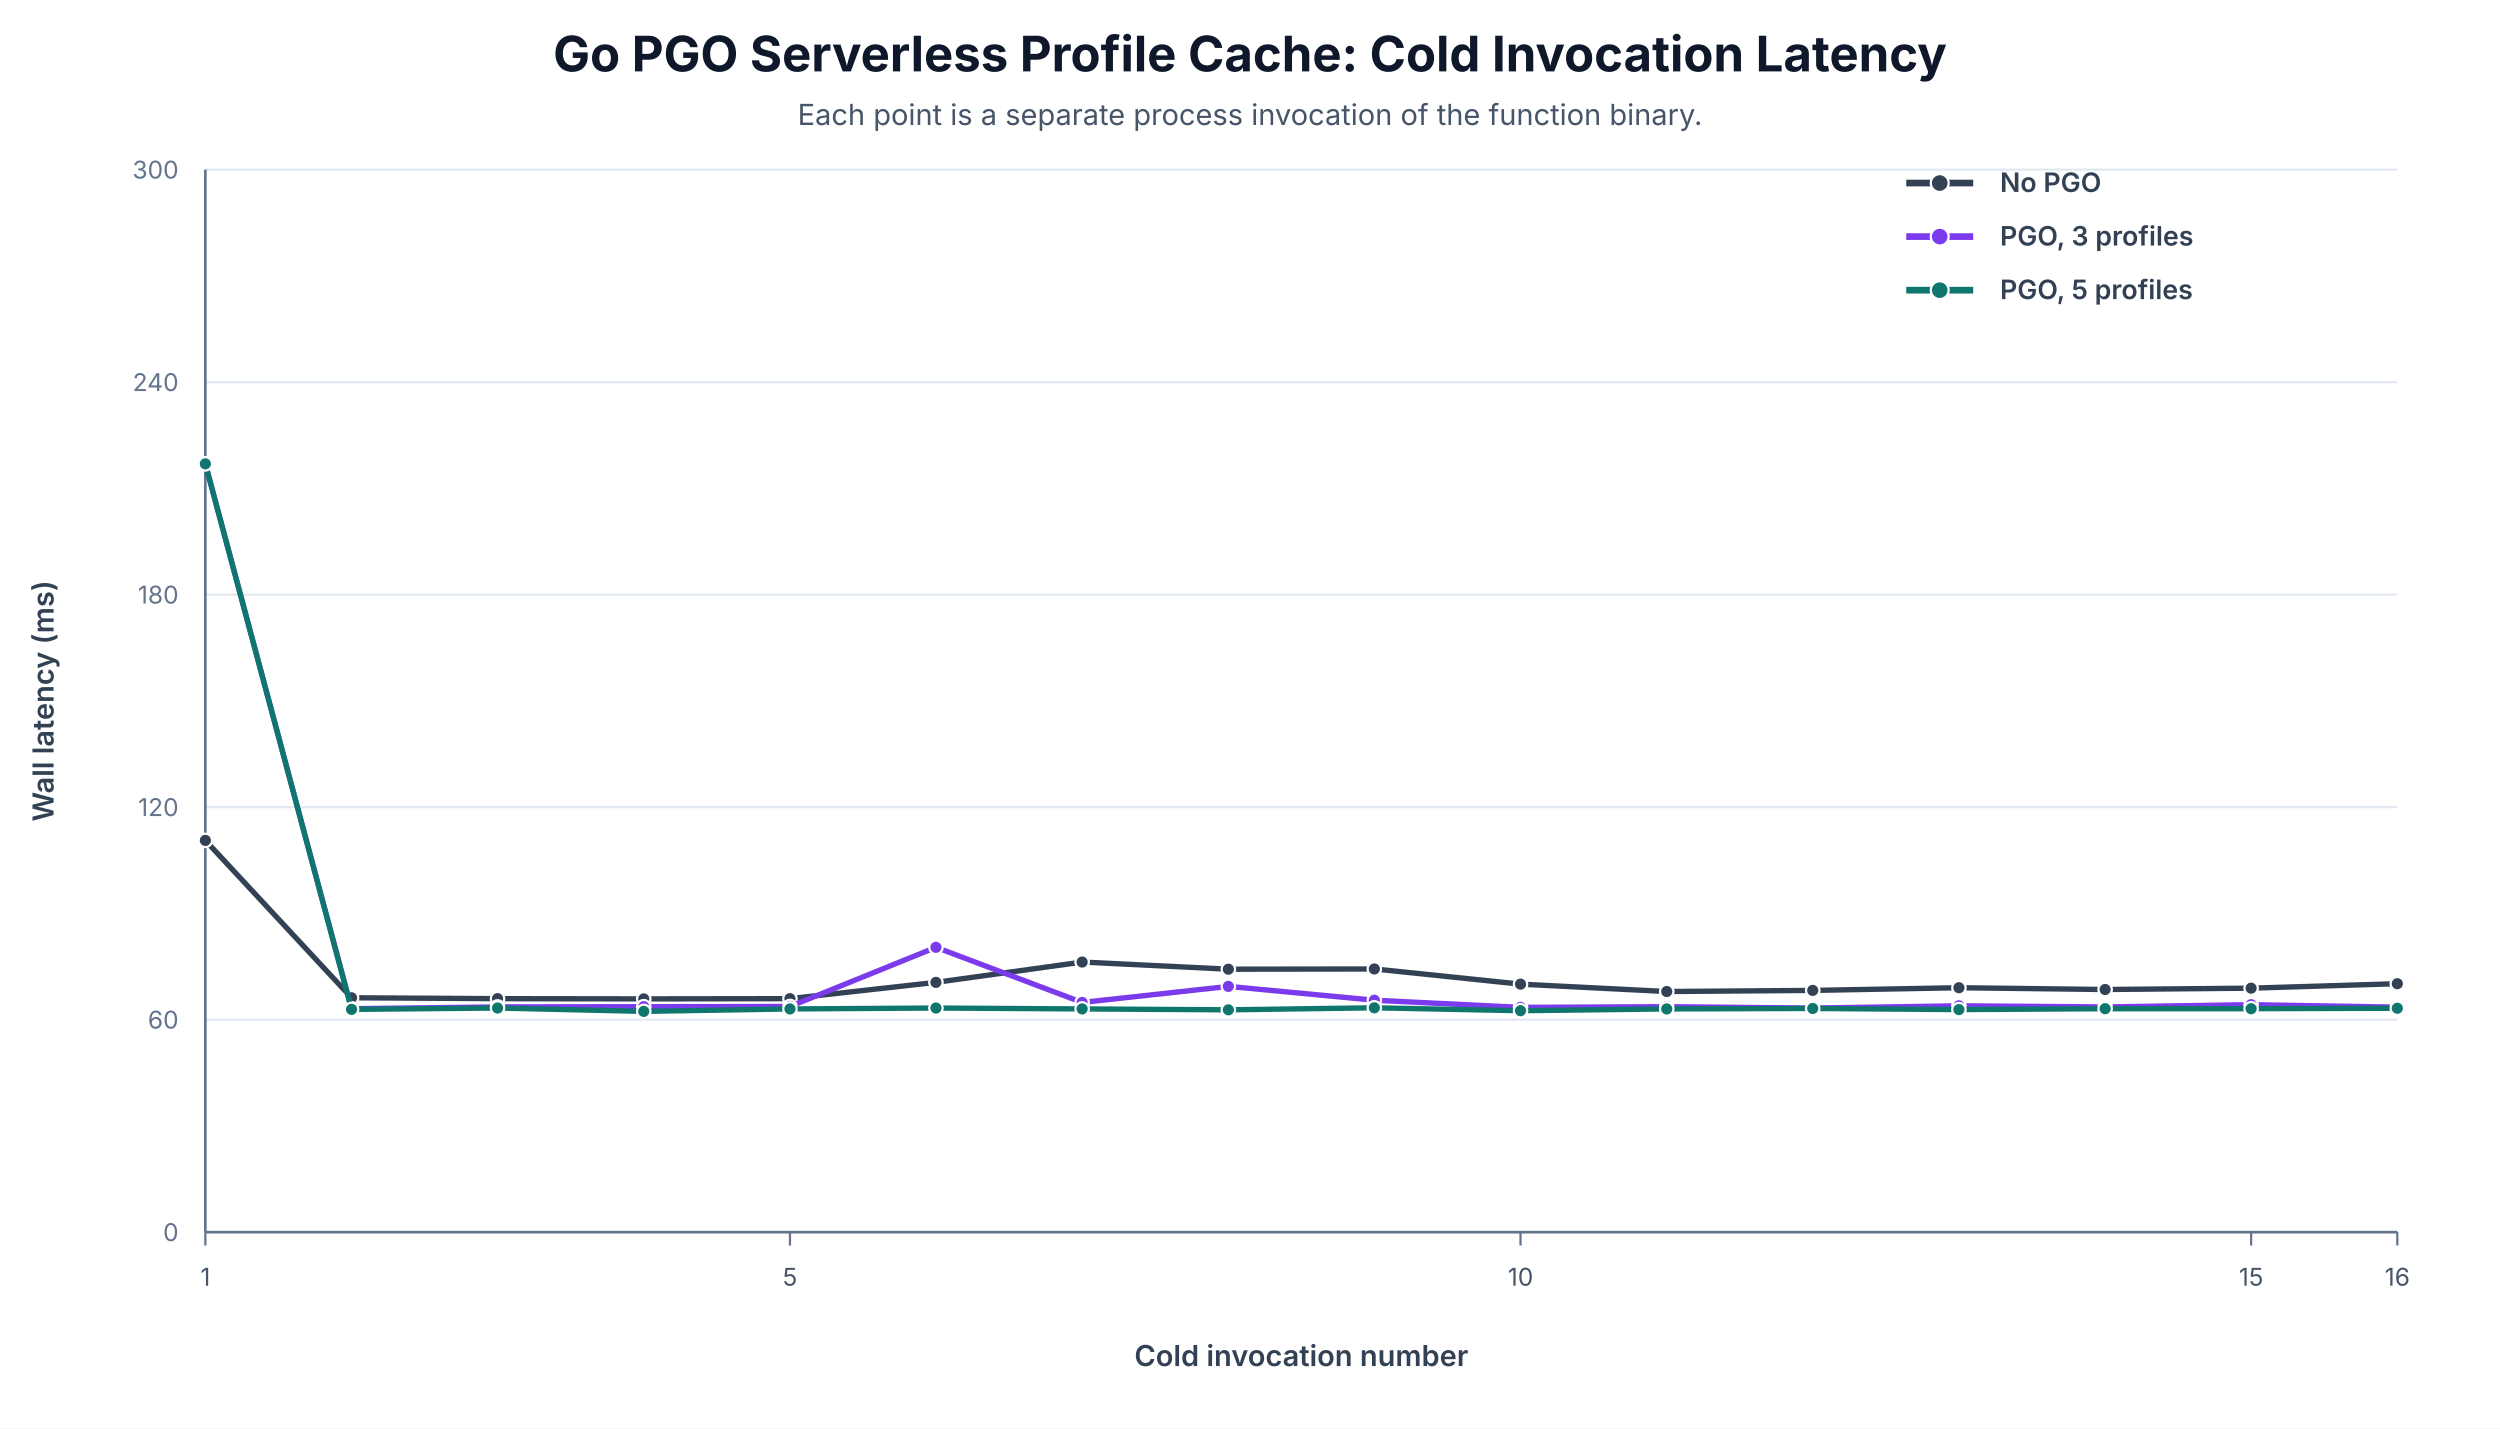
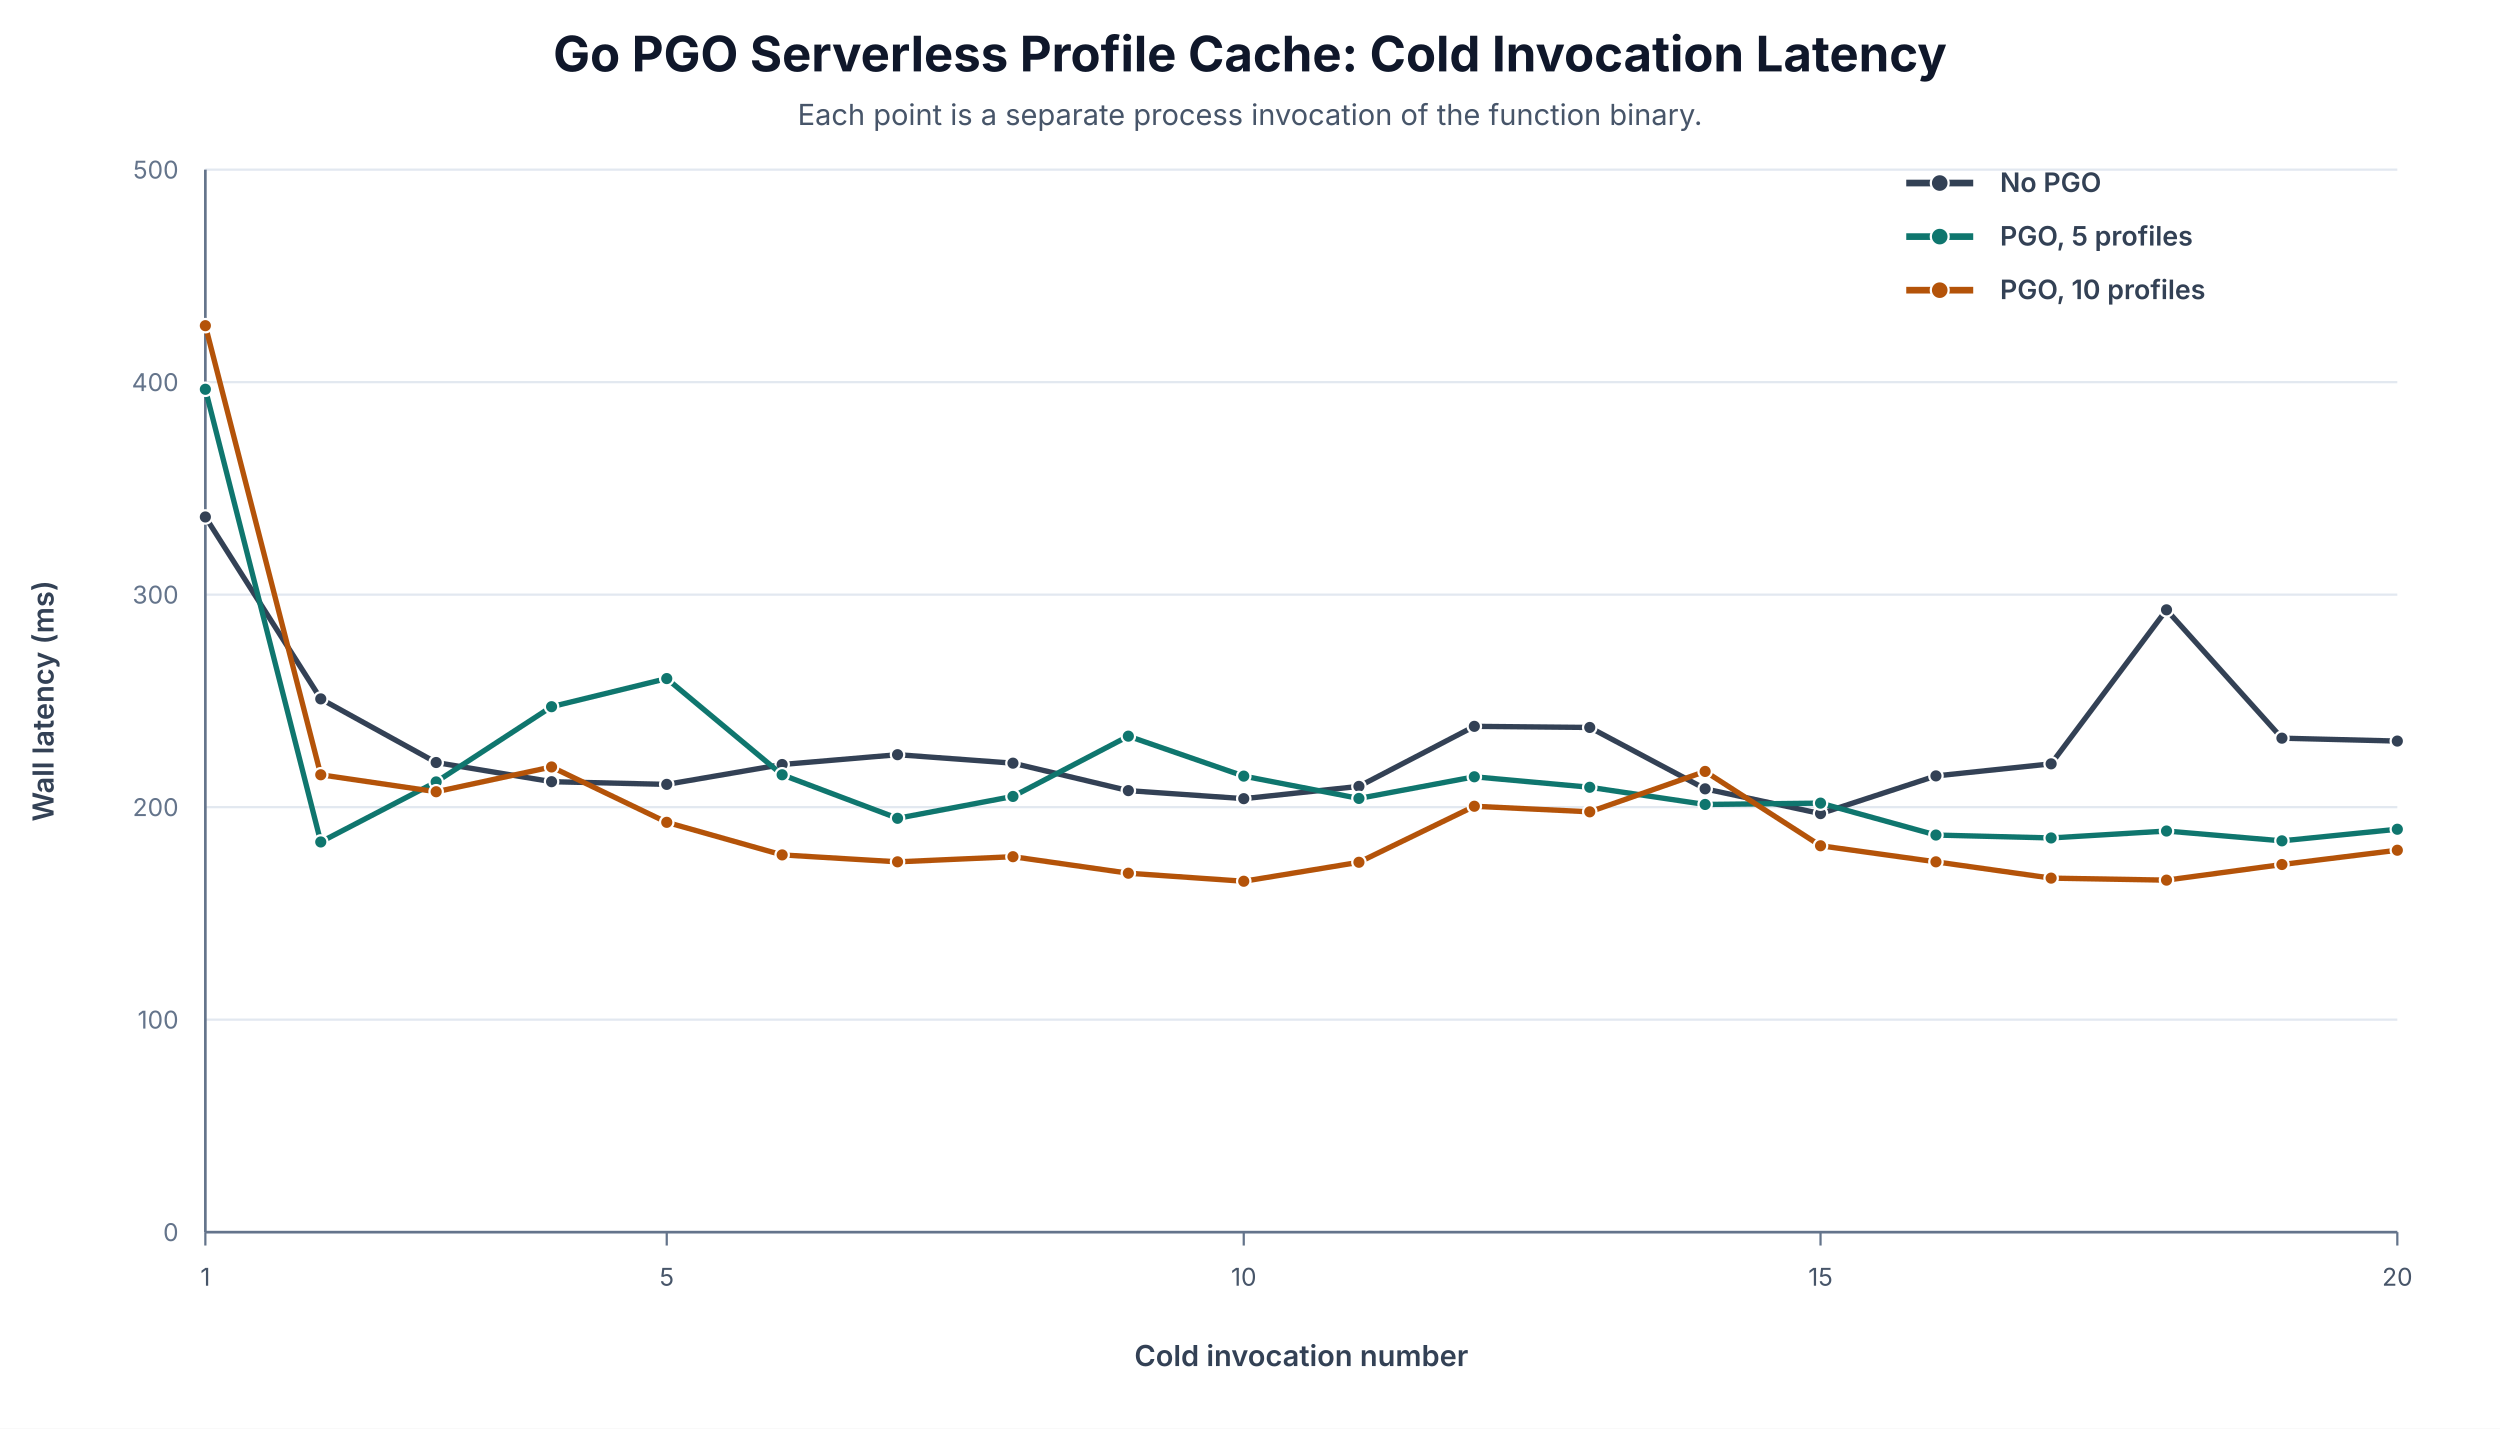
<svg xmlns="http://www.w3.org/2000/svg" width="1120" height="640" viewBox="0 0 1120 640" role="img" aria-label="Go PGO cold invocation latency">
  <rect width="100%" height="100%" fill="#ffffff" />
  <line x1="92.0" y1="552.0" x2="1074.0" y2="552.0" stroke="#e2e8f0" stroke-width="1" />
  <text x="80.0" y="556.0" text-anchor="end" font-family="Inter, ui-sans-serif, system-ui, -apple-system, BlinkMacSystemFont, Segoe UI, sans-serif" font-size="11" font-weight="400" fill="#64748b">0</text>
  <line x1="92.0" y1="456.8" x2="1074.0" y2="456.8" stroke="#e2e8f0" stroke-width="1" />
-   <text x="80.0" y="460.8" text-anchor="end" font-family="Inter, ui-sans-serif, system-ui, -apple-system, BlinkMacSystemFont, Segoe UI, sans-serif" font-size="11" font-weight="400" fill="#64748b">60</text>
+   <text x="80.0" y="460.8" text-anchor="end" font-family="Inter, ui-sans-serif, system-ui, -apple-system, BlinkMacSystemFont, Segoe UI, sans-serif" font-size="11" font-weight="400" fill="#64748b">100</text>
  <line x1="92.0" y1="361.6" x2="1074.0" y2="361.6" stroke="#e2e8f0" stroke-width="1" />
-   <text x="80.0" y="365.6" text-anchor="end" font-family="Inter, ui-sans-serif, system-ui, -apple-system, BlinkMacSystemFont, Segoe UI, sans-serif" font-size="11" font-weight="400" fill="#64748b">120</text>
+   <text x="80.0" y="365.6" text-anchor="end" font-family="Inter, ui-sans-serif, system-ui, -apple-system, BlinkMacSystemFont, Segoe UI, sans-serif" font-size="11" font-weight="400" fill="#64748b">200</text>
  <line x1="92.0" y1="266.4" x2="1074.0" y2="266.4" stroke="#e2e8f0" stroke-width="1" />
-   <text x="80.0" y="270.4" text-anchor="end" font-family="Inter, ui-sans-serif, system-ui, -apple-system, BlinkMacSystemFont, Segoe UI, sans-serif" font-size="11" font-weight="400" fill="#64748b">180</text>
+   <text x="80.0" y="270.4" text-anchor="end" font-family="Inter, ui-sans-serif, system-ui, -apple-system, BlinkMacSystemFont, Segoe UI, sans-serif" font-size="11" font-weight="400" fill="#64748b">300</text>
  <line x1="92.0" y1="171.2" x2="1074.0" y2="171.2" stroke="#e2e8f0" stroke-width="1" />
-   <text x="80.0" y="175.2" text-anchor="end" font-family="Inter, ui-sans-serif, system-ui, -apple-system, BlinkMacSystemFont, Segoe UI, sans-serif" font-size="11" font-weight="400" fill="#64748b">240</text>
+   <text x="80.0" y="175.2" text-anchor="end" font-family="Inter, ui-sans-serif, system-ui, -apple-system, BlinkMacSystemFont, Segoe UI, sans-serif" font-size="11" font-weight="400" fill="#64748b">400</text>
  <line x1="92.0" y1="76.0" x2="1074.0" y2="76.0" stroke="#e2e8f0" stroke-width="1" />
-   <text x="80.0" y="80.0" text-anchor="end" font-family="Inter, ui-sans-serif, system-ui, -apple-system, BlinkMacSystemFont, Segoe UI, sans-serif" font-size="11" font-weight="400" fill="#64748b">300</text>
+   <text x="80.0" y="80.0" text-anchor="end" font-family="Inter, ui-sans-serif, system-ui, -apple-system, BlinkMacSystemFont, Segoe UI, sans-serif" font-size="11" font-weight="400" fill="#64748b">500</text>
  <line x1="92.0" y1="76.0" x2="92.0" y2="552.0" stroke="#64748b" stroke-width="1.2" />
  <line x1="92.0" y1="552.0" x2="1074.0" y2="552.0" stroke="#64748b" stroke-width="1.2" />
  <text x="24.0" y="314.0" text-anchor="middle" font-family="Inter, ui-sans-serif, system-ui, -apple-system, BlinkMacSystemFont, Segoe UI, sans-serif" font-size="13" font-weight="600" fill="#334155" transform="rotate(-90 24.0 314.0)">Wall latency (ms)</text>
  <text x="560.0" y="32.0" text-anchor="middle" font-family="Inter, ui-sans-serif, system-ui, -apple-system, BlinkMacSystemFont, Segoe UI, sans-serif" font-size="22" font-weight="700" fill="#0f172a">Go PGO Serverless Profile Cache: Cold Invocation Latency</text>
  <text x="560.0" y="56.0" text-anchor="middle" font-family="Inter, ui-sans-serif, system-ui, -apple-system, BlinkMacSystemFont, Segoe UI, sans-serif" font-size="13" font-weight="400" fill="#475569">Each point is a separate process invocation of the function binary.</text>
-   <polyline points="92.0,376.5 157.5,447.0 222.9,447.4 288.4,447.5 353.9,447.4 419.3,440.1 484.8,431.0 550.3,434.2 615.7,434.1 681.2,440.9 746.7,444.2 812.1,443.7 877.6,442.5 943.1,443.3 1008.5,442.7 1074.0,440.7" fill="none" stroke="#334155" stroke-width="2.4" stroke-linejoin="round" stroke-linecap="round" />
-   <circle cx="92.0" cy="376.5" r="3.0" fill="#334155" stroke="#ffffff" stroke-width="1" />
-   <circle cx="157.5" cy="447.0" r="3.0" fill="#334155" stroke="#ffffff" stroke-width="1" />
-   <circle cx="222.9" cy="447.4" r="3.0" fill="#334155" stroke="#ffffff" stroke-width="1" />
-   <circle cx="288.4" cy="447.5" r="3.0" fill="#334155" stroke="#ffffff" stroke-width="1" />
-   <circle cx="353.9" cy="447.4" r="3.0" fill="#334155" stroke="#ffffff" stroke-width="1" />
-   <circle cx="419.3" cy="440.1" r="3.0" fill="#334155" stroke="#ffffff" stroke-width="1" />
-   <circle cx="484.8" cy="431.0" r="3.0" fill="#334155" stroke="#ffffff" stroke-width="1" />
-   <circle cx="550.3" cy="434.2" r="3.0" fill="#334155" stroke="#ffffff" stroke-width="1" />
-   <circle cx="615.7" cy="434.1" r="3.0" fill="#334155" stroke="#ffffff" stroke-width="1" />
-   <circle cx="681.2" cy="440.9" r="3.0" fill="#334155" stroke="#ffffff" stroke-width="1" />
-   <circle cx="746.7" cy="444.2" r="3.0" fill="#334155" stroke="#ffffff" stroke-width="1" />
-   <circle cx="812.1" cy="443.7" r="3.0" fill="#334155" stroke="#ffffff" stroke-width="1" />
-   <circle cx="877.6" cy="442.5" r="3.0" fill="#334155" stroke="#ffffff" stroke-width="1" />
-   <circle cx="943.1" cy="443.3" r="3.0" fill="#334155" stroke="#ffffff" stroke-width="1" />
-   <circle cx="1008.5" cy="442.7" r="3.0" fill="#334155" stroke="#ffffff" stroke-width="1" />
-   <circle cx="1074.0" cy="440.7" r="3.0" fill="#334155" stroke="#ffffff" stroke-width="1" />
-   <polyline points="92.0,207.8 157.5,451.9 222.9,451.1 288.4,451.0 353.9,450.9 419.3,424.4 484.8,449.1 550.3,441.9 615.7,448.1 681.2,451.3 746.7,451.0 812.1,451.6 877.6,450.6 943.1,451.1 1008.5,450.1 1074.0,451.2" fill="none" stroke="#7c3aed" stroke-width="2.4" stroke-linejoin="round" stroke-linecap="round" />
-   <circle cx="92.0" cy="207.8" r="3.0" fill="#7c3aed" stroke="#ffffff" stroke-width="1" />
-   <circle cx="157.5" cy="451.9" r="3.0" fill="#7c3aed" stroke="#ffffff" stroke-width="1" />
-   <circle cx="222.9" cy="451.1" r="3.0" fill="#7c3aed" stroke="#ffffff" stroke-width="1" />
-   <circle cx="288.4" cy="451.0" r="3.0" fill="#7c3aed" stroke="#ffffff" stroke-width="1" />
-   <circle cx="353.9" cy="450.9" r="3.0" fill="#7c3aed" stroke="#ffffff" stroke-width="1" />
-   <circle cx="419.3" cy="424.4" r="3.0" fill="#7c3aed" stroke="#ffffff" stroke-width="1" />
-   <circle cx="484.8" cy="449.1" r="3.0" fill="#7c3aed" stroke="#ffffff" stroke-width="1" />
-   <circle cx="550.3" cy="441.9" r="3.0" fill="#7c3aed" stroke="#ffffff" stroke-width="1" />
-   <circle cx="615.7" cy="448.1" r="3.0" fill="#7c3aed" stroke="#ffffff" stroke-width="1" />
-   <circle cx="681.2" cy="451.3" r="3.0" fill="#7c3aed" stroke="#ffffff" stroke-width="1" />
-   <circle cx="746.7" cy="451.0" r="3.0" fill="#7c3aed" stroke="#ffffff" stroke-width="1" />
-   <circle cx="812.1" cy="451.6" r="3.0" fill="#7c3aed" stroke="#ffffff" stroke-width="1" />
-   <circle cx="877.6" cy="450.6" r="3.0" fill="#7c3aed" stroke="#ffffff" stroke-width="1" />
-   <circle cx="943.1" cy="451.1" r="3.0" fill="#7c3aed" stroke="#ffffff" stroke-width="1" />
-   <circle cx="1008.5" cy="450.1" r="3.0" fill="#7c3aed" stroke="#ffffff" stroke-width="1" />
-   <circle cx="1074.0" cy="451.2" r="3.0" fill="#7c3aed" stroke="#ffffff" stroke-width="1" />
-   <polyline points="92.0,207.8 157.5,452.2 222.9,451.6 288.4,453.1 353.9,452.0 419.3,451.6 484.8,452.0 550.3,452.4 615.7,451.5 681.2,452.8 746.7,452.0 812.1,451.8 877.6,452.3 943.1,451.9 1008.5,451.9 1074.0,451.7" fill="none" stroke="#0f766e" stroke-width="2.4" stroke-linejoin="round" stroke-linecap="round" />
-   <circle cx="92.0" cy="207.8" r="3.0" fill="#0f766e" stroke="#ffffff" stroke-width="1" />
-   <circle cx="157.5" cy="452.2" r="3.0" fill="#0f766e" stroke="#ffffff" stroke-width="1" />
-   <circle cx="222.9" cy="451.6" r="3.0" fill="#0f766e" stroke="#ffffff" stroke-width="1" />
-   <circle cx="288.4" cy="453.1" r="3.0" fill="#0f766e" stroke="#ffffff" stroke-width="1" />
-   <circle cx="353.9" cy="452.0" r="3.0" fill="#0f766e" stroke="#ffffff" stroke-width="1" />
-   <circle cx="419.3" cy="451.6" r="3.0" fill="#0f766e" stroke="#ffffff" stroke-width="1" />
-   <circle cx="484.8" cy="452.0" r="3.0" fill="#0f766e" stroke="#ffffff" stroke-width="1" />
-   <circle cx="550.3" cy="452.4" r="3.0" fill="#0f766e" stroke="#ffffff" stroke-width="1" />
-   <circle cx="615.7" cy="451.5" r="3.0" fill="#0f766e" stroke="#ffffff" stroke-width="1" />
-   <circle cx="681.2" cy="452.8" r="3.0" fill="#0f766e" stroke="#ffffff" stroke-width="1" />
-   <circle cx="746.7" cy="452.0" r="3.0" fill="#0f766e" stroke="#ffffff" stroke-width="1" />
-   <circle cx="812.1" cy="451.8" r="3.0" fill="#0f766e" stroke="#ffffff" stroke-width="1" />
-   <circle cx="877.6" cy="452.3" r="3.0" fill="#0f766e" stroke="#ffffff" stroke-width="1" />
-   <circle cx="943.1" cy="451.9" r="3.0" fill="#0f766e" stroke="#ffffff" stroke-width="1" />
-   <circle cx="1008.5" cy="451.9" r="3.0" fill="#0f766e" stroke="#ffffff" stroke-width="1" />
-   <circle cx="1074.0" cy="451.7" r="3.0" fill="#0f766e" stroke="#ffffff" stroke-width="1" />
+   <polyline points="92.0,231.6 143.7,313.1 195.4,341.6 247.1,350.2 298.7,351.4 350.4,342.5 402.1,338.1 453.8,341.9 505.5,354.2 557.2,357.8 608.8,352.3 660.5,325.4 712.2,325.9 763.9,353.4 815.6,364.5 867.3,347.6 918.9,342.2 970.6,273.2 1022.3,330.7 1074.0,332.0" fill="none" stroke="#334155" stroke-width="2.4" stroke-linejoin="round" stroke-linecap="round" />
+   <circle cx="92.0" cy="231.6" r="3.0" fill="#334155" stroke="#ffffff" stroke-width="1" />
+   <circle cx="143.7" cy="313.1" r="3.0" fill="#334155" stroke="#ffffff" stroke-width="1" />
+   <circle cx="195.4" cy="341.6" r="3.0" fill="#334155" stroke="#ffffff" stroke-width="1" />
+   <circle cx="247.1" cy="350.2" r="3.0" fill="#334155" stroke="#ffffff" stroke-width="1" />
+   <circle cx="298.7" cy="351.4" r="3.0" fill="#334155" stroke="#ffffff" stroke-width="1" />
+   <circle cx="350.4" cy="342.5" r="3.0" fill="#334155" stroke="#ffffff" stroke-width="1" />
+   <circle cx="402.1" cy="338.1" r="3.0" fill="#334155" stroke="#ffffff" stroke-width="1" />
+   <circle cx="453.8" cy="341.9" r="3.0" fill="#334155" stroke="#ffffff" stroke-width="1" />
+   <circle cx="505.5" cy="354.2" r="3.0" fill="#334155" stroke="#ffffff" stroke-width="1" />
+   <circle cx="557.2" cy="357.8" r="3.0" fill="#334155" stroke="#ffffff" stroke-width="1" />
+   <circle cx="608.8" cy="352.3" r="3.0" fill="#334155" stroke="#ffffff" stroke-width="1" />
+   <circle cx="660.5" cy="325.4" r="3.0" fill="#334155" stroke="#ffffff" stroke-width="1" />
+   <circle cx="712.2" cy="325.9" r="3.0" fill="#334155" stroke="#ffffff" stroke-width="1" />
+   <circle cx="763.9" cy="353.4" r="3.0" fill="#334155" stroke="#ffffff" stroke-width="1" />
+   <circle cx="815.6" cy="364.5" r="3.0" fill="#334155" stroke="#ffffff" stroke-width="1" />
+   <circle cx="867.3" cy="347.6" r="3.0" fill="#334155" stroke="#ffffff" stroke-width="1" />
+   <circle cx="918.9" cy="342.2" r="3.0" fill="#334155" stroke="#ffffff" stroke-width="1" />
+   <circle cx="970.6" cy="273.2" r="3.0" fill="#334155" stroke="#ffffff" stroke-width="1" />
+   <circle cx="1022.3" cy="330.7" r="3.0" fill="#334155" stroke="#ffffff" stroke-width="1" />
+   <circle cx="1074.0" cy="332.0" r="3.0" fill="#334155" stroke="#ffffff" stroke-width="1" />
+   <polyline points="92.0,174.4 143.7,377.2 195.4,350.3 247.1,316.6 298.7,304.0 350.4,347.1 402.1,366.6 453.8,356.8 505.5,329.8 557.2,347.7 608.8,357.7 660.5,348.0 712.2,352.7 763.9,360.4 815.6,359.8 867.3,374.1 918.9,375.4 970.6,372.3 1022.3,376.7 1074.0,371.5" fill="none" stroke="#0f766e" stroke-width="2.4" stroke-linejoin="round" stroke-linecap="round" />
+   <circle cx="92.0" cy="174.4" r="3.0" fill="#0f766e" stroke="#ffffff" stroke-width="1" />
+   <circle cx="143.7" cy="377.2" r="3.0" fill="#0f766e" stroke="#ffffff" stroke-width="1" />
+   <circle cx="195.4" cy="350.3" r="3.0" fill="#0f766e" stroke="#ffffff" stroke-width="1" />
+   <circle cx="247.1" cy="316.6" r="3.0" fill="#0f766e" stroke="#ffffff" stroke-width="1" />
+   <circle cx="298.7" cy="304.0" r="3.0" fill="#0f766e" stroke="#ffffff" stroke-width="1" />
+   <circle cx="350.4" cy="347.1" r="3.0" fill="#0f766e" stroke="#ffffff" stroke-width="1" />
+   <circle cx="402.1" cy="366.6" r="3.0" fill="#0f766e" stroke="#ffffff" stroke-width="1" />
+   <circle cx="453.8" cy="356.8" r="3.0" fill="#0f766e" stroke="#ffffff" stroke-width="1" />
+   <circle cx="505.5" cy="329.8" r="3.0" fill="#0f766e" stroke="#ffffff" stroke-width="1" />
+   <circle cx="557.2" cy="347.7" r="3.0" fill="#0f766e" stroke="#ffffff" stroke-width="1" />
+   <circle cx="608.8" cy="357.7" r="3.0" fill="#0f766e" stroke="#ffffff" stroke-width="1" />
+   <circle cx="660.5" cy="348.0" r="3.0" fill="#0f766e" stroke="#ffffff" stroke-width="1" />
+   <circle cx="712.2" cy="352.7" r="3.0" fill="#0f766e" stroke="#ffffff" stroke-width="1" />
+   <circle cx="763.9" cy="360.4" r="3.0" fill="#0f766e" stroke="#ffffff" stroke-width="1" />
+   <circle cx="815.6" cy="359.8" r="3.0" fill="#0f766e" stroke="#ffffff" stroke-width="1" />
+   <circle cx="867.3" cy="374.1" r="3.0" fill="#0f766e" stroke="#ffffff" stroke-width="1" />
+   <circle cx="918.9" cy="375.4" r="3.0" fill="#0f766e" stroke="#ffffff" stroke-width="1" />
+   <circle cx="970.6" cy="372.3" r="3.0" fill="#0f766e" stroke="#ffffff" stroke-width="1" />
+   <circle cx="1022.3" cy="376.7" r="3.0" fill="#0f766e" stroke="#ffffff" stroke-width="1" />
+   <circle cx="1074.0" cy="371.5" r="3.0" fill="#0f766e" stroke="#ffffff" stroke-width="1" />
+   <polyline points="92.0,145.9 143.7,347.1 195.4,354.7 247.1,343.6 298.7,368.4 350.4,383.0 402.1,386.1 453.8,383.8 505.5,391.2 557.2,394.8 608.8,386.3 660.5,361.2 712.2,363.7 763.9,345.6 815.6,378.9 867.3,386.1 918.9,393.4 970.6,394.3 1022.3,387.3 1074.0,380.9" fill="none" stroke="#b45309" stroke-width="2.4" stroke-linejoin="round" stroke-linecap="round" />
+   <circle cx="92.0" cy="145.9" r="3.0" fill="#b45309" stroke="#ffffff" stroke-width="1" />
+   <circle cx="143.7" cy="347.1" r="3.0" fill="#b45309" stroke="#ffffff" stroke-width="1" />
+   <circle cx="195.4" cy="354.7" r="3.0" fill="#b45309" stroke="#ffffff" stroke-width="1" />
+   <circle cx="247.1" cy="343.6" r="3.0" fill="#b45309" stroke="#ffffff" stroke-width="1" />
+   <circle cx="298.7" cy="368.4" r="3.0" fill="#b45309" stroke="#ffffff" stroke-width="1" />
+   <circle cx="350.4" cy="383.0" r="3.0" fill="#b45309" stroke="#ffffff" stroke-width="1" />
+   <circle cx="402.1" cy="386.1" r="3.0" fill="#b45309" stroke="#ffffff" stroke-width="1" />
+   <circle cx="453.8" cy="383.8" r="3.0" fill="#b45309" stroke="#ffffff" stroke-width="1" />
+   <circle cx="505.5" cy="391.2" r="3.0" fill="#b45309" stroke="#ffffff" stroke-width="1" />
+   <circle cx="557.2" cy="394.8" r="3.0" fill="#b45309" stroke="#ffffff" stroke-width="1" />
+   <circle cx="608.8" cy="386.3" r="3.0" fill="#b45309" stroke="#ffffff" stroke-width="1" />
+   <circle cx="660.5" cy="361.2" r="3.0" fill="#b45309" stroke="#ffffff" stroke-width="1" />
+   <circle cx="712.2" cy="363.7" r="3.0" fill="#b45309" stroke="#ffffff" stroke-width="1" />
+   <circle cx="763.9" cy="345.6" r="3.0" fill="#b45309" stroke="#ffffff" stroke-width="1" />
+   <circle cx="815.6" cy="378.9" r="3.0" fill="#b45309" stroke="#ffffff" stroke-width="1" />
+   <circle cx="867.3" cy="386.1" r="3.0" fill="#b45309" stroke="#ffffff" stroke-width="1" />
+   <circle cx="918.9" cy="393.4" r="3.0" fill="#b45309" stroke="#ffffff" stroke-width="1" />
+   <circle cx="970.6" cy="394.3" r="3.0" fill="#b45309" stroke="#ffffff" stroke-width="1" />
+   <circle cx="1022.3" cy="387.3" r="3.0" fill="#b45309" stroke="#ffffff" stroke-width="1" />
+   <circle cx="1074.0" cy="380.9" r="3.0" fill="#b45309" stroke="#ffffff" stroke-width="1" />
  <line x1="92.0" y1="552.0" x2="92.0" y2="558.0" stroke="#64748b" stroke-width="1" />
  <text x="92.0" y="576.0" text-anchor="middle" font-family="Inter, ui-sans-serif, system-ui, -apple-system, BlinkMacSystemFont, Segoe UI, sans-serif" font-size="11" font-weight="400" fill="#475569">1</text>
-   <line x1="353.9" y1="552.0" x2="353.9" y2="558.0" stroke="#64748b" stroke-width="1" />
-   <text x="353.9" y="576.0" text-anchor="middle" font-family="Inter, ui-sans-serif, system-ui, -apple-system, BlinkMacSystemFont, Segoe UI, sans-serif" font-size="11" font-weight="400" fill="#475569">5</text>
-   <line x1="681.2" y1="552.0" x2="681.2" y2="558.0" stroke="#64748b" stroke-width="1" />
-   <text x="681.2" y="576.0" text-anchor="middle" font-family="Inter, ui-sans-serif, system-ui, -apple-system, BlinkMacSystemFont, Segoe UI, sans-serif" font-size="11" font-weight="400" fill="#475569">10</text>
-   <line x1="1008.5" y1="552.0" x2="1008.5" y2="558.0" stroke="#64748b" stroke-width="1" />
-   <text x="1008.5" y="576.0" text-anchor="middle" font-family="Inter, ui-sans-serif, system-ui, -apple-system, BlinkMacSystemFont, Segoe UI, sans-serif" font-size="11" font-weight="400" fill="#475569">15</text>
+   <line x1="298.7" y1="552.0" x2="298.7" y2="558.0" stroke="#64748b" stroke-width="1" />
+   <text x="298.7" y="576.0" text-anchor="middle" font-family="Inter, ui-sans-serif, system-ui, -apple-system, BlinkMacSystemFont, Segoe UI, sans-serif" font-size="11" font-weight="400" fill="#475569">5</text>
+   <line x1="557.2" y1="552.0" x2="557.2" y2="558.0" stroke="#64748b" stroke-width="1" />
+   <text x="557.2" y="576.0" text-anchor="middle" font-family="Inter, ui-sans-serif, system-ui, -apple-system, BlinkMacSystemFont, Segoe UI, sans-serif" font-size="11" font-weight="400" fill="#475569">10</text>
+   <line x1="815.6" y1="552.0" x2="815.6" y2="558.0" stroke="#64748b" stroke-width="1" />
+   <text x="815.6" y="576.0" text-anchor="middle" font-family="Inter, ui-sans-serif, system-ui, -apple-system, BlinkMacSystemFont, Segoe UI, sans-serif" font-size="11" font-weight="400" fill="#475569">15</text>
  <line x1="1074.0" y1="552.0" x2="1074.0" y2="558.0" stroke="#64748b" stroke-width="1" />
-   <text x="1074.0" y="576.0" text-anchor="middle" font-family="Inter, ui-sans-serif, system-ui, -apple-system, BlinkMacSystemFont, Segoe UI, sans-serif" font-size="11" font-weight="400" fill="#475569">16</text>
+   <text x="1074.0" y="576.0" text-anchor="middle" font-family="Inter, ui-sans-serif, system-ui, -apple-system, BlinkMacSystemFont, Segoe UI, sans-serif" font-size="11" font-weight="400" fill="#475569">20</text>
  <text x="583.0" y="612.0" text-anchor="middle" font-family="Inter, ui-sans-serif, system-ui, -apple-system, BlinkMacSystemFont, Segoe UI, sans-serif" font-size="13" font-weight="600" fill="#334155">Cold invocation number</text>
  <line x1="854.0" y1="82.0" x2="884.0" y2="82.0" stroke="#334155" stroke-width="3" />
  <circle cx="869.0" cy="82.0" r="4.0" fill="#334155" stroke="#ffffff" stroke-width="1" />
  <text x="896.0" y="86.0" text-anchor="start" font-family="Inter, ui-sans-serif, system-ui, -apple-system, BlinkMacSystemFont, Segoe UI, sans-serif" font-size="12" font-weight="600" fill="#334155">No PGO</text>
-   <line x1="854.0" y1="106.0" x2="884.0" y2="106.0" stroke="#7c3aed" stroke-width="3" />
-   <circle cx="869.0" cy="106.0" r="4.0" fill="#7c3aed" stroke="#ffffff" stroke-width="1" />
-   <text x="896.0" y="110.0" text-anchor="start" font-family="Inter, ui-sans-serif, system-ui, -apple-system, BlinkMacSystemFont, Segoe UI, sans-serif" font-size="12" font-weight="600" fill="#334155">PGO, 3 profiles</text>
-   <line x1="854.0" y1="130.0" x2="884.0" y2="130.0" stroke="#0f766e" stroke-width="3" />
-   <circle cx="869.0" cy="130.0" r="4.0" fill="#0f766e" stroke="#ffffff" stroke-width="1" />
-   <text x="896.0" y="134.0" text-anchor="start" font-family="Inter, ui-sans-serif, system-ui, -apple-system, BlinkMacSystemFont, Segoe UI, sans-serif" font-size="12" font-weight="600" fill="#334155">PGO, 5 profiles</text>
+   <line x1="854.0" y1="106.0" x2="884.0" y2="106.0" stroke="#0f766e" stroke-width="3" />
+   <circle cx="869.0" cy="106.0" r="4.0" fill="#0f766e" stroke="#ffffff" stroke-width="1" />
+   <text x="896.0" y="110.0" text-anchor="start" font-family="Inter, ui-sans-serif, system-ui, -apple-system, BlinkMacSystemFont, Segoe UI, sans-serif" font-size="12" font-weight="600" fill="#334155">PGO, 5 profiles</text>
+   <line x1="854.0" y1="130.0" x2="884.0" y2="130.0" stroke="#b45309" stroke-width="3" />
+   <circle cx="869.0" cy="130.0" r="4.0" fill="#b45309" stroke="#ffffff" stroke-width="1" />
+   <text x="896.0" y="134.0" text-anchor="start" font-family="Inter, ui-sans-serif, system-ui, -apple-system, BlinkMacSystemFont, Segoe UI, sans-serif" font-size="12" font-weight="600" fill="#334155">PGO, 10 profiles</text>
</svg>
